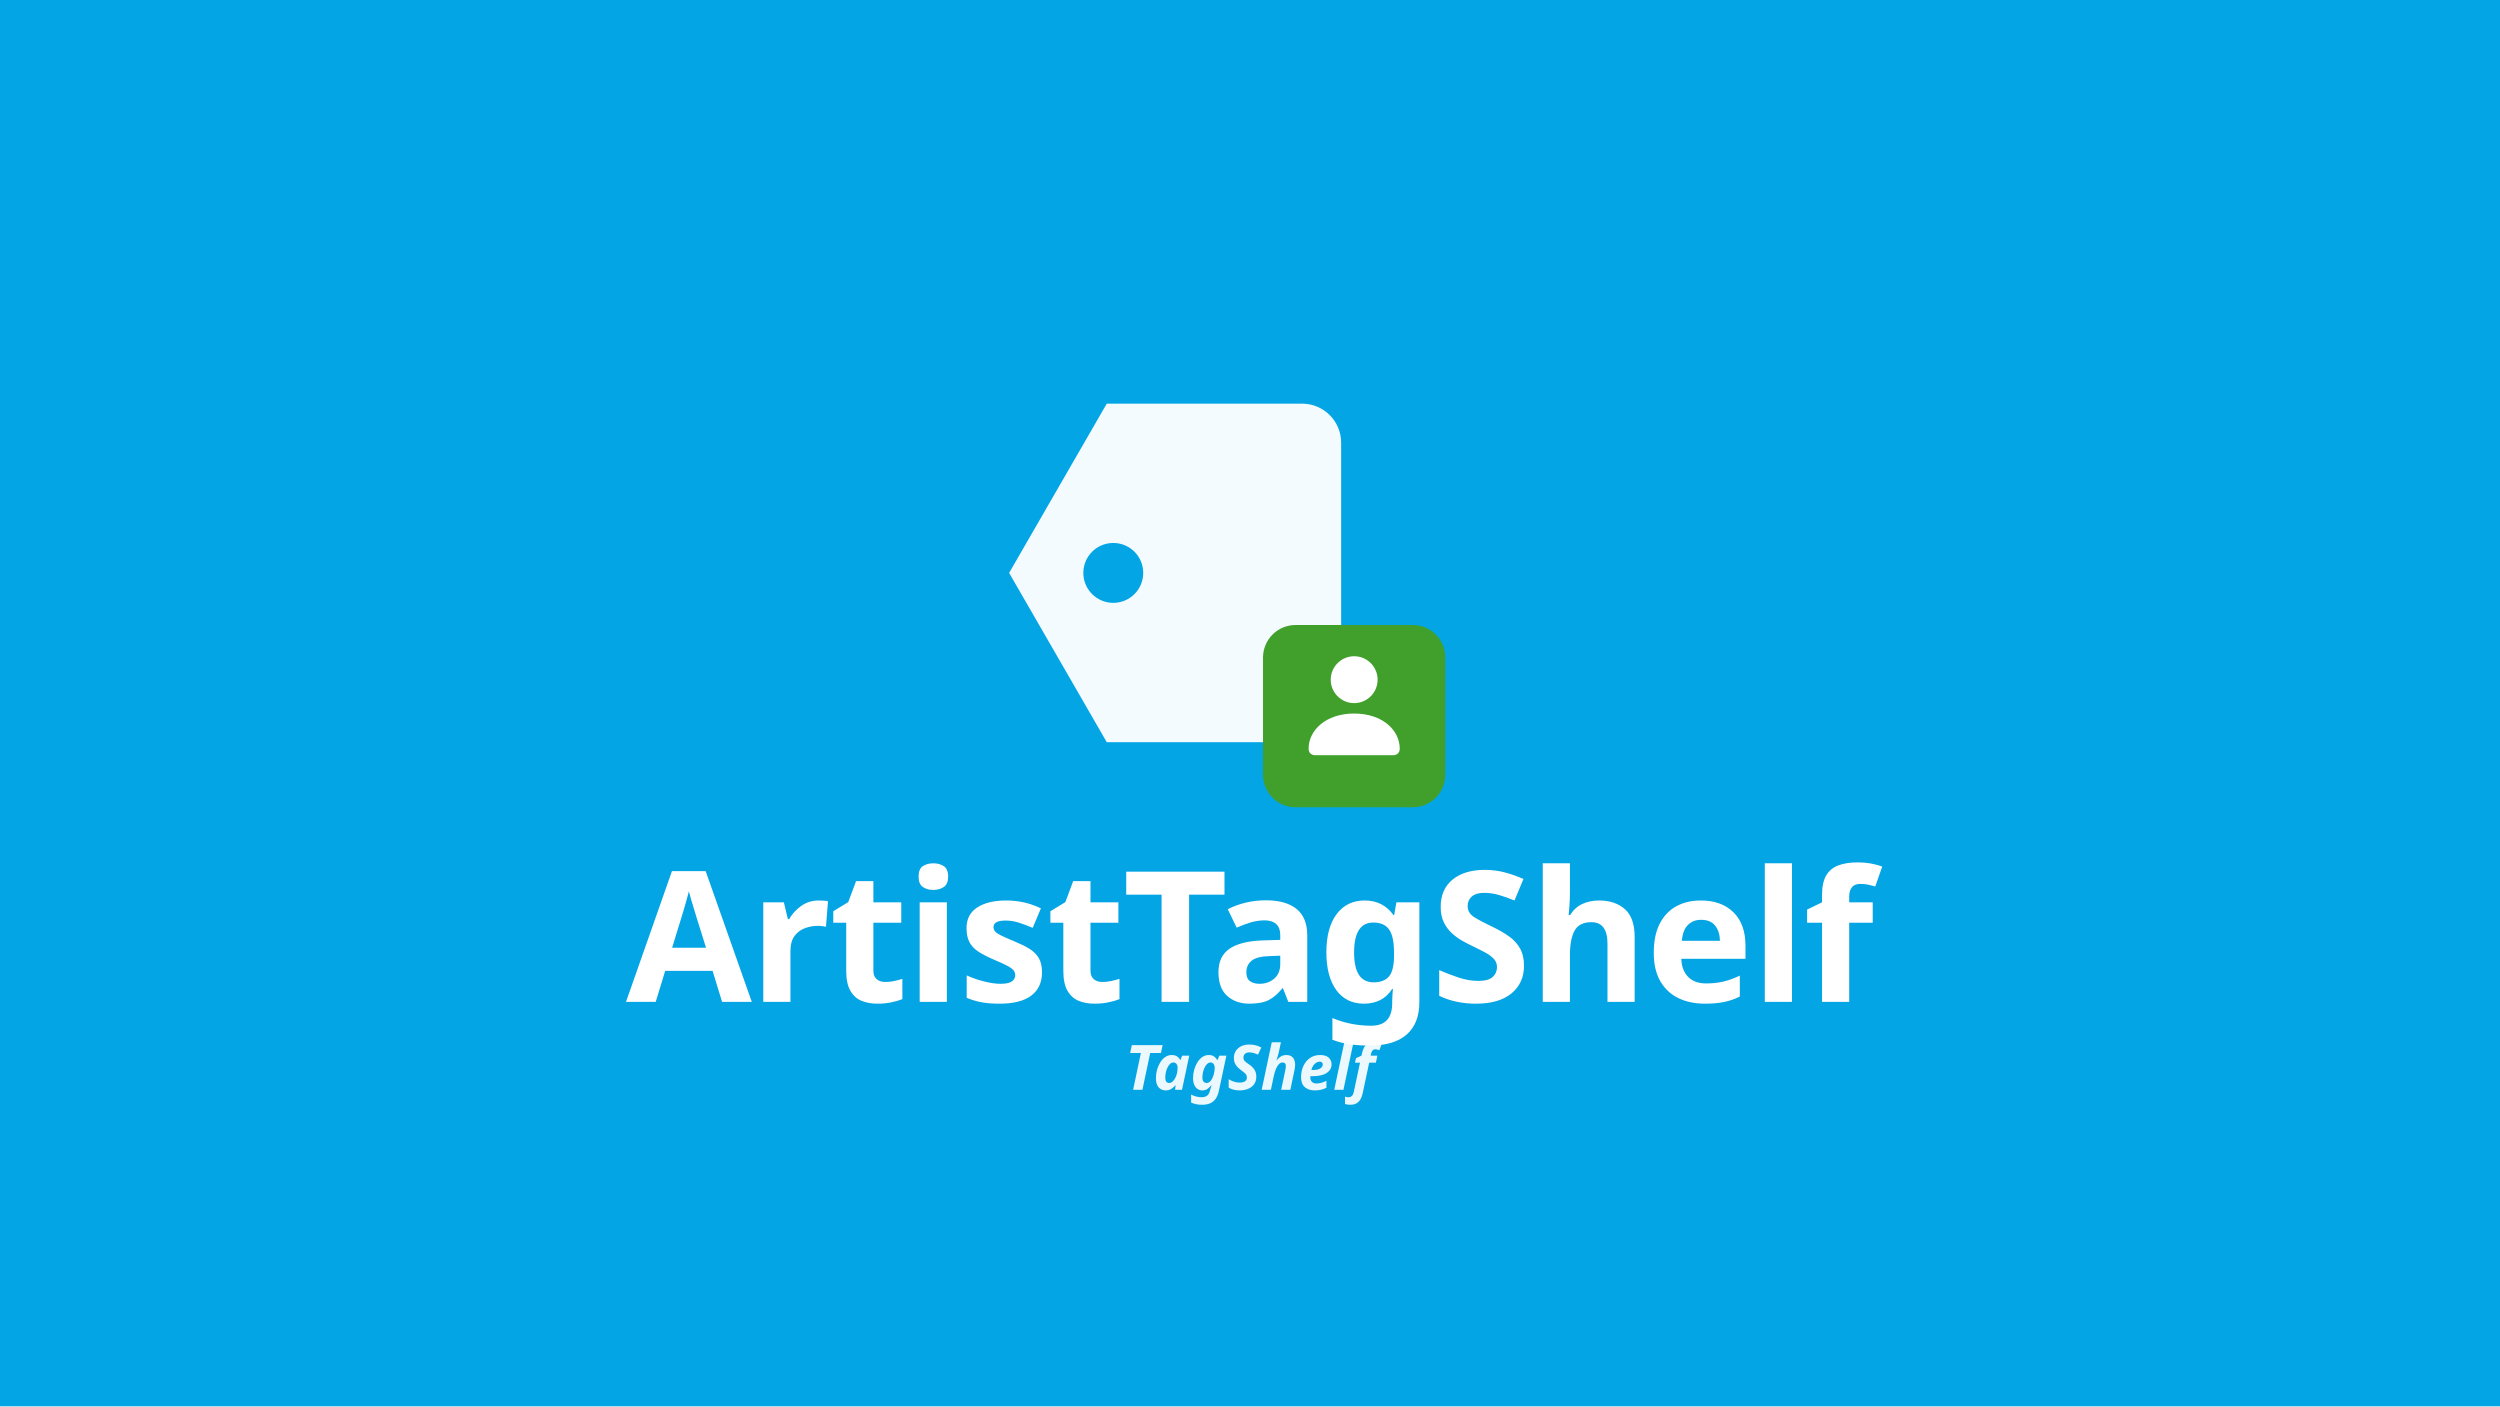
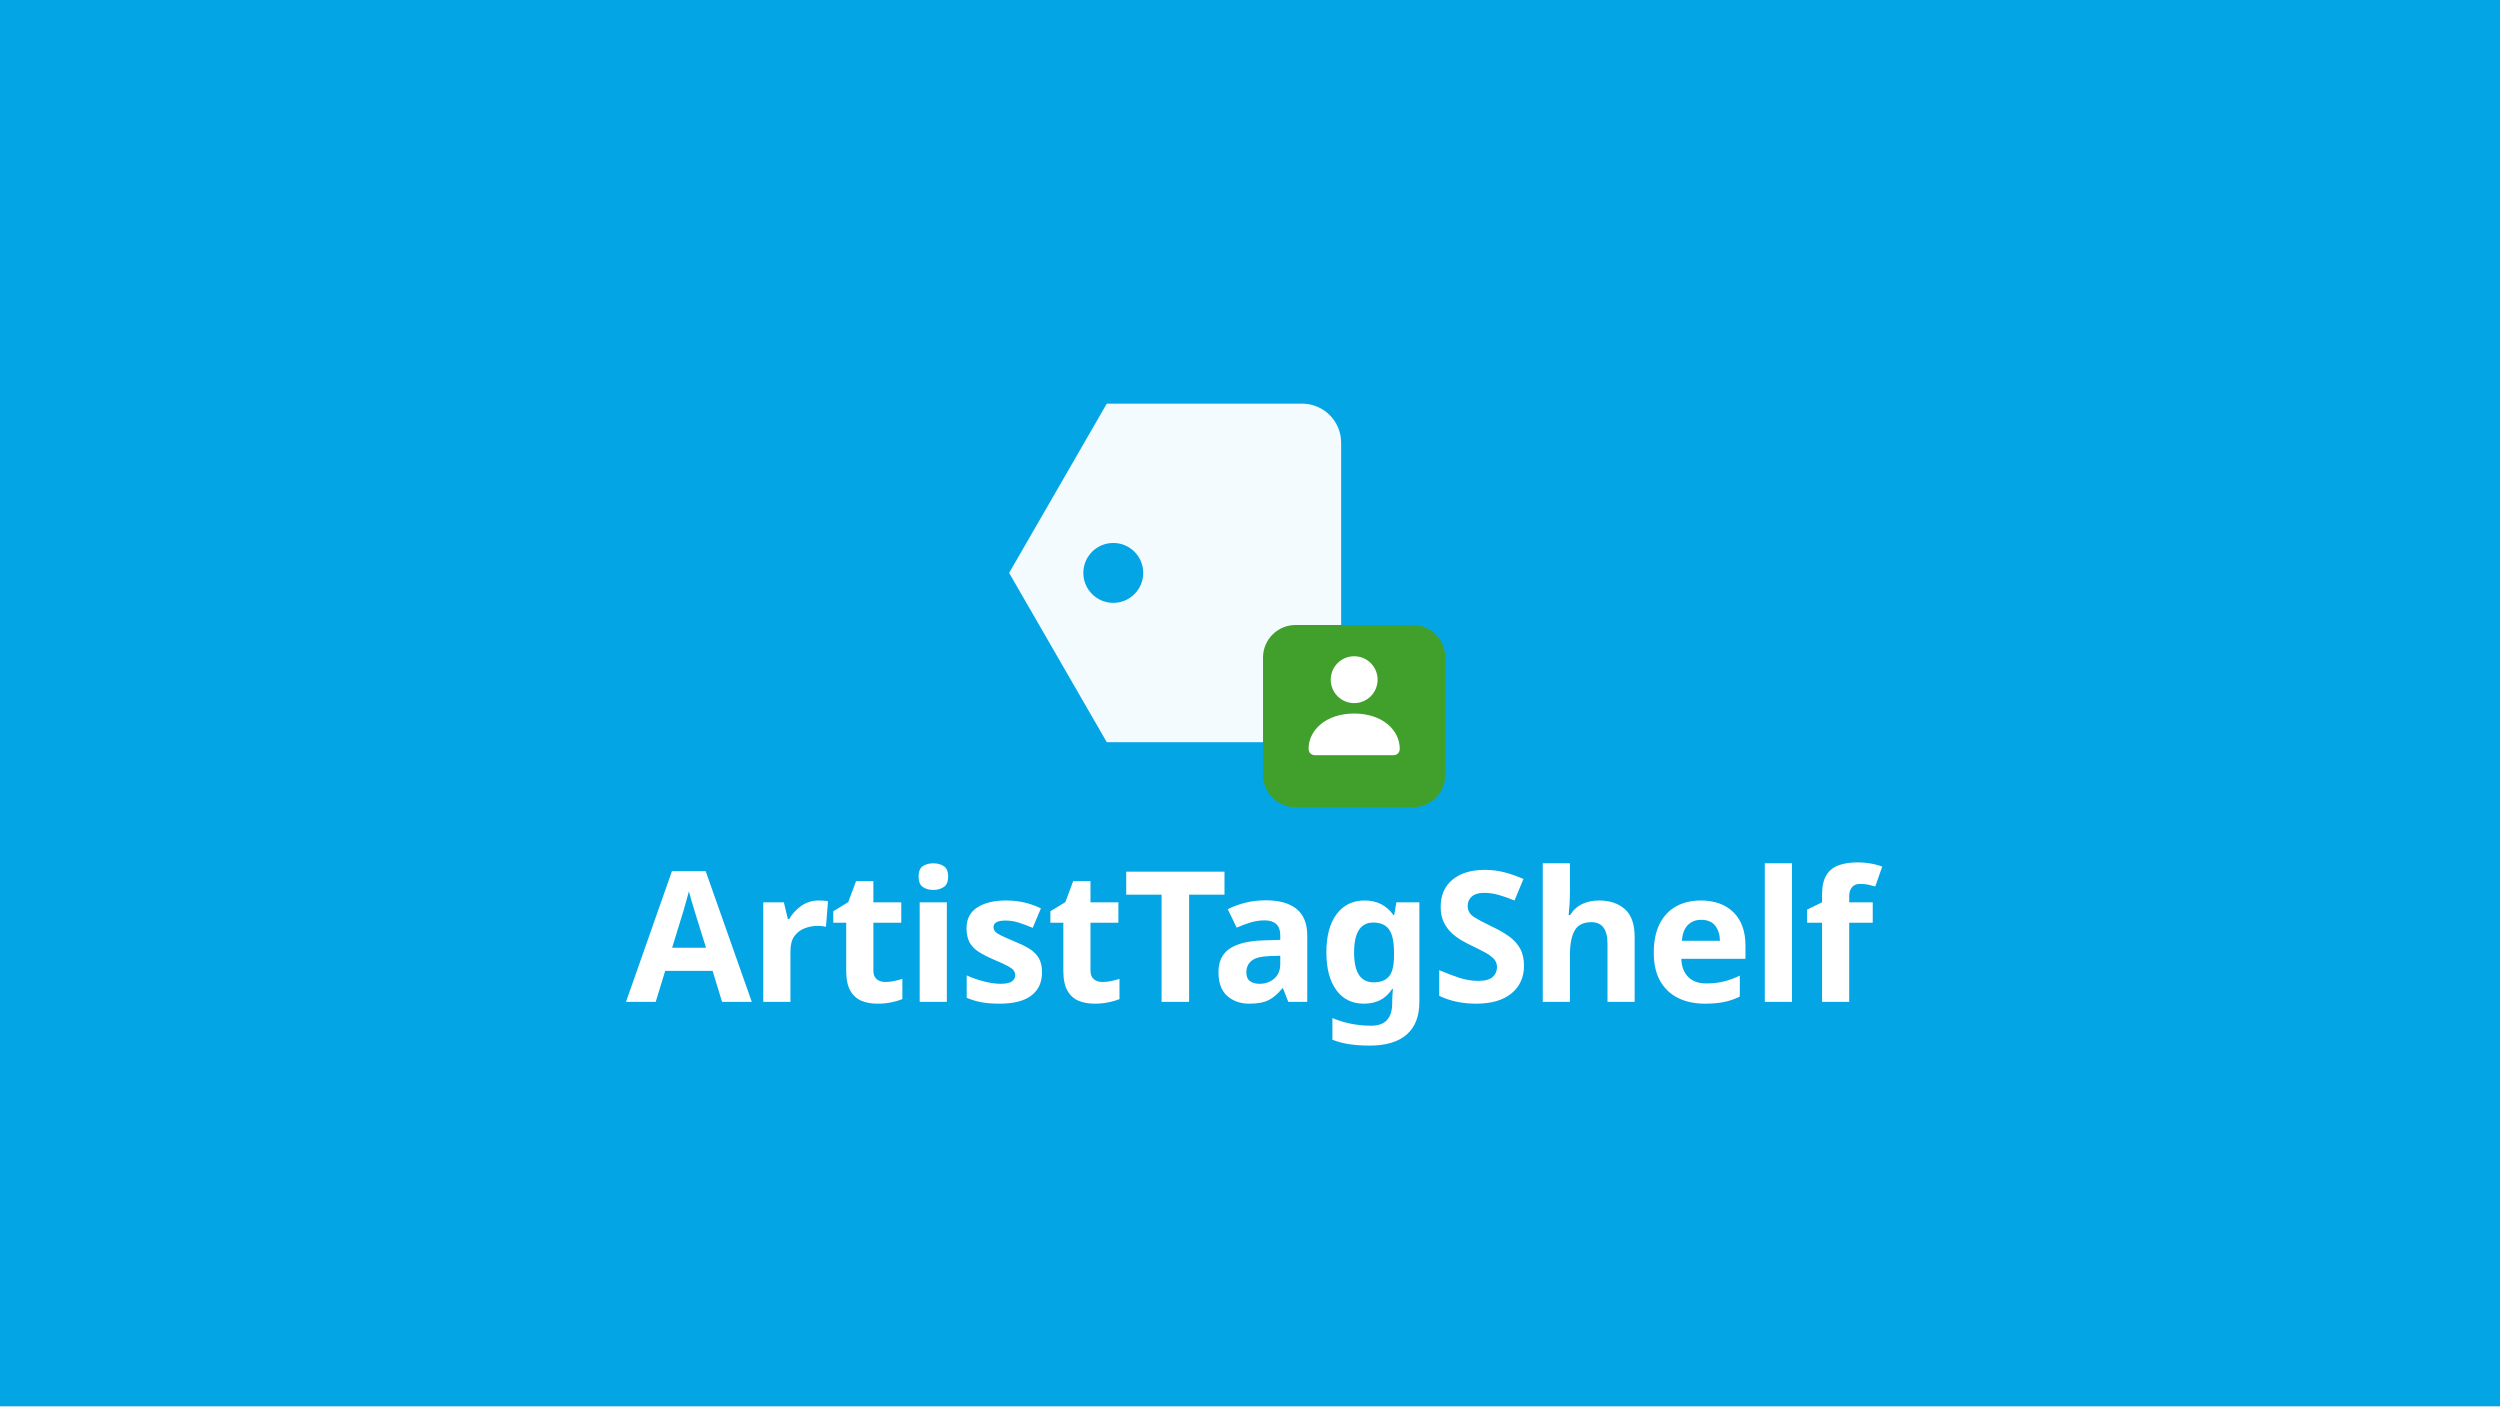
<svg xmlns="http://www.w3.org/2000/svg" width="1920" height="1080" viewBox="0 0 1920 1080">
  <defs>
    <style type="text/css">
      .title {
        font-family: "Nunito", "Quicksand", "Comfortaa", "Arial Rounded MT Bold", ui-rounded, sans-serif;
        font-weight: 700;
        font-size: 140px;
        fill: #ffffff;
        letter-spacing: -0.015em;
-       }
-       .tagline {
-         font-family: "Nunito", "Quicksand", "Comfortaa", "Arial Rounded MT Bold", ui-rounded, sans-serif;
-         font-weight: 600;
-         font-style: italic;
-         font-size: 48px;
-         fill: #ffffff;
-         opacity: 0.92;
      }
    </style>
  </defs>
  <rect width="1920" height="1080" fill="#04a5e5" />
  <g transform="translate(960, 540)">
    <g transform="translate(-230, -300)">
      <g transform="translate(-40, -40) scale(10)">
        <rect width="40" height="40" x="4" y="4" rx="4" fill="#04a5e5" />
        <path fill="#ffffff" fill-rule="evenodd" opacity="0.95" d="M16 11 H31 A3 3 0 0 1 34 14 V34 A3 3 0 0 1 31 37 H16 L8.5 24 Z M14.2 24 A2.3 2.3 0 1 0 14.2 23.999 Z" />
        <rect width="14" height="14" x="28" y="28" rx="2.5" fill="#40a02b" />
        <circle fill="#ffffff" cx="35" cy="32.2" r="1.8" />
        <path fill="#ffffff" d="M 35 34.8 C 32.8 34.8 31.5 36.1 31.5 37.5 C 31.5 37.8 31.7 38 32 38 H 38 C 38.3 38 38.5 37.8 38.5 37.5 C 38.5 36.1 37.2 34.8 35 34.8 Z" />
      </g>
    </g>
    <text class="title" text-anchor="middle" dominant-baseline="middle" x="0" y="180">ArtistTagShelf</text>
-     <text class="tagline" text-anchor="middle" dominant-baseline="middle" x="0" y="280">TagShelf</text>
  </g>
</svg>
